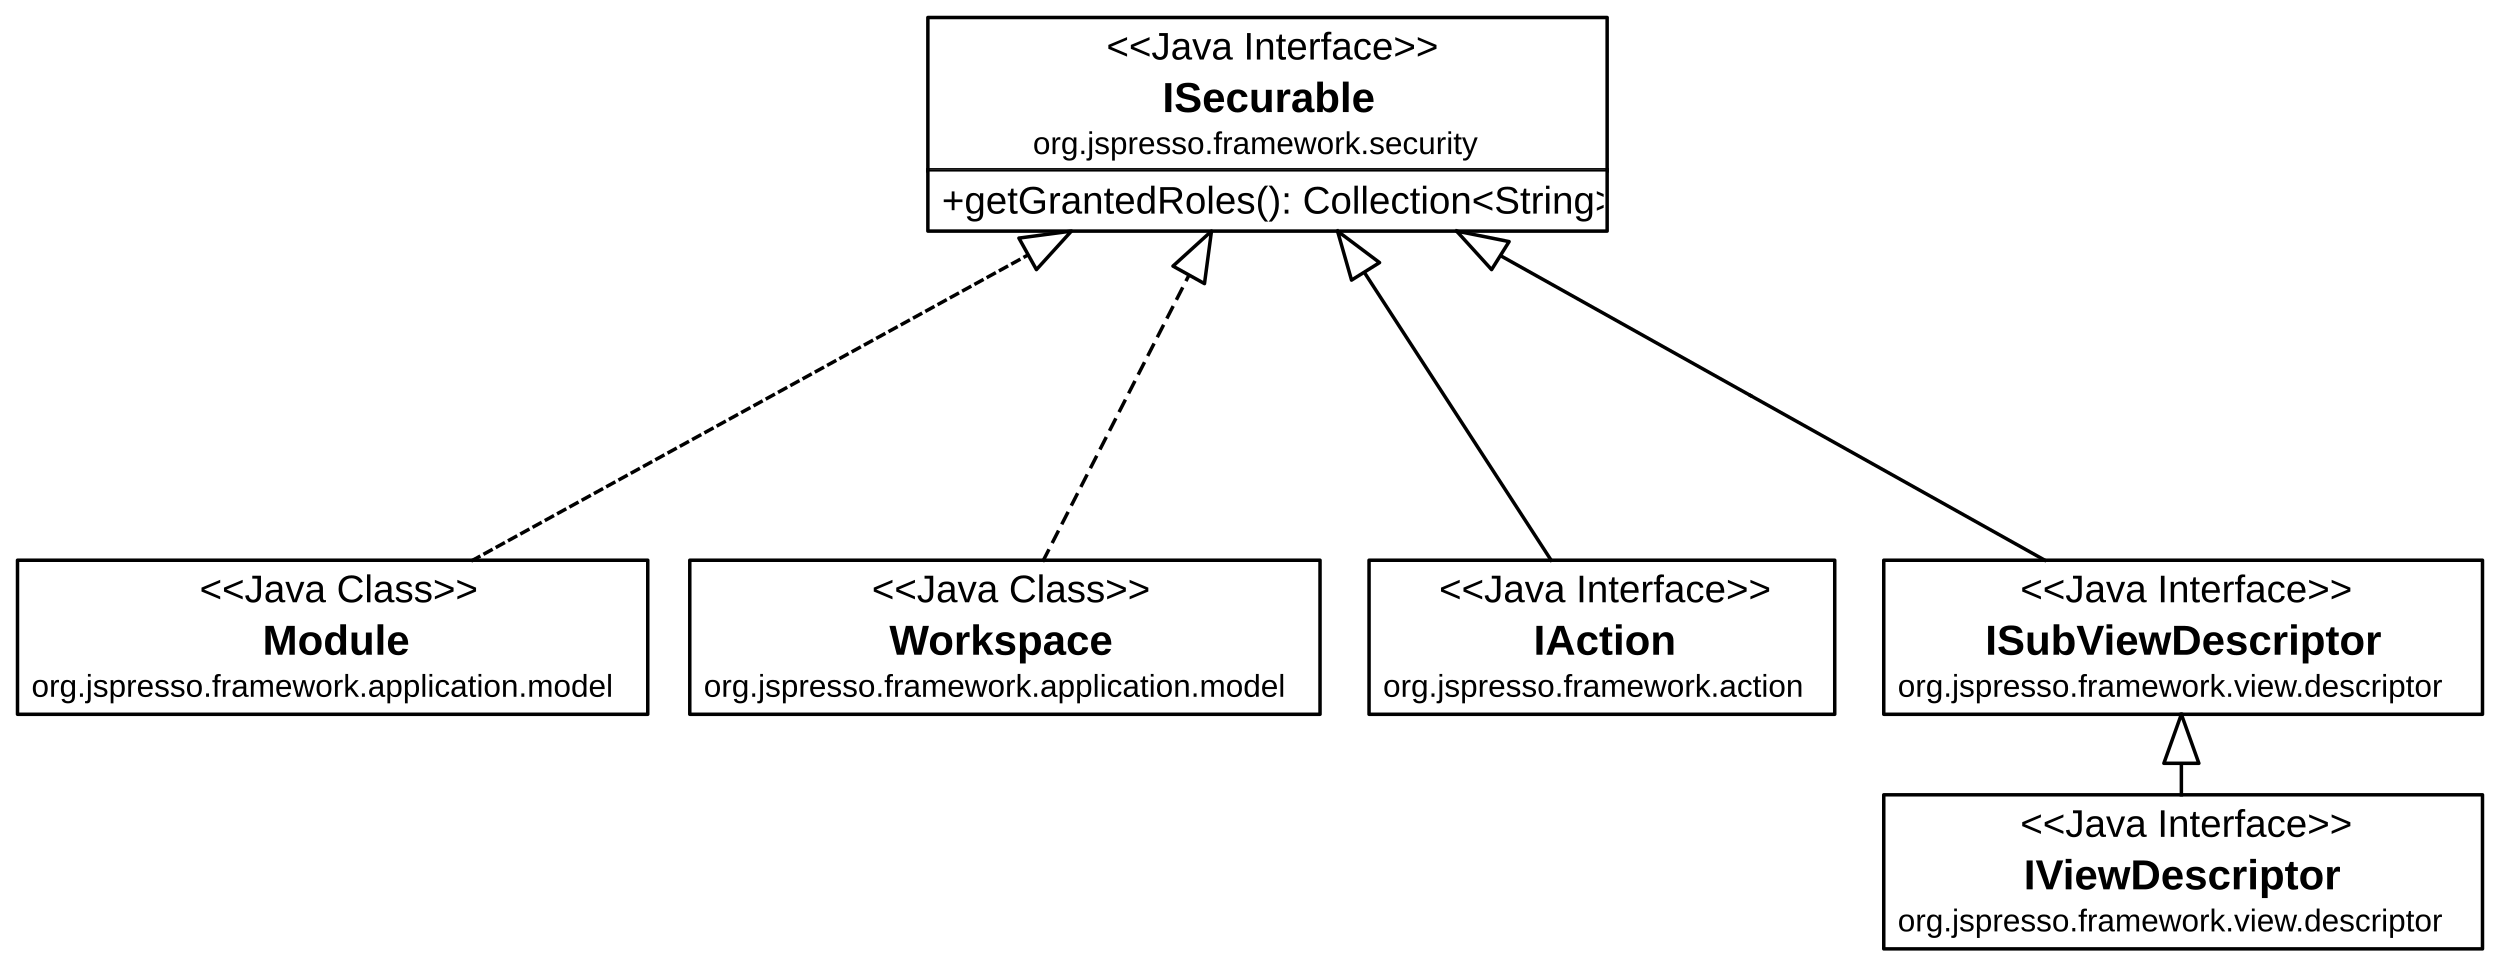
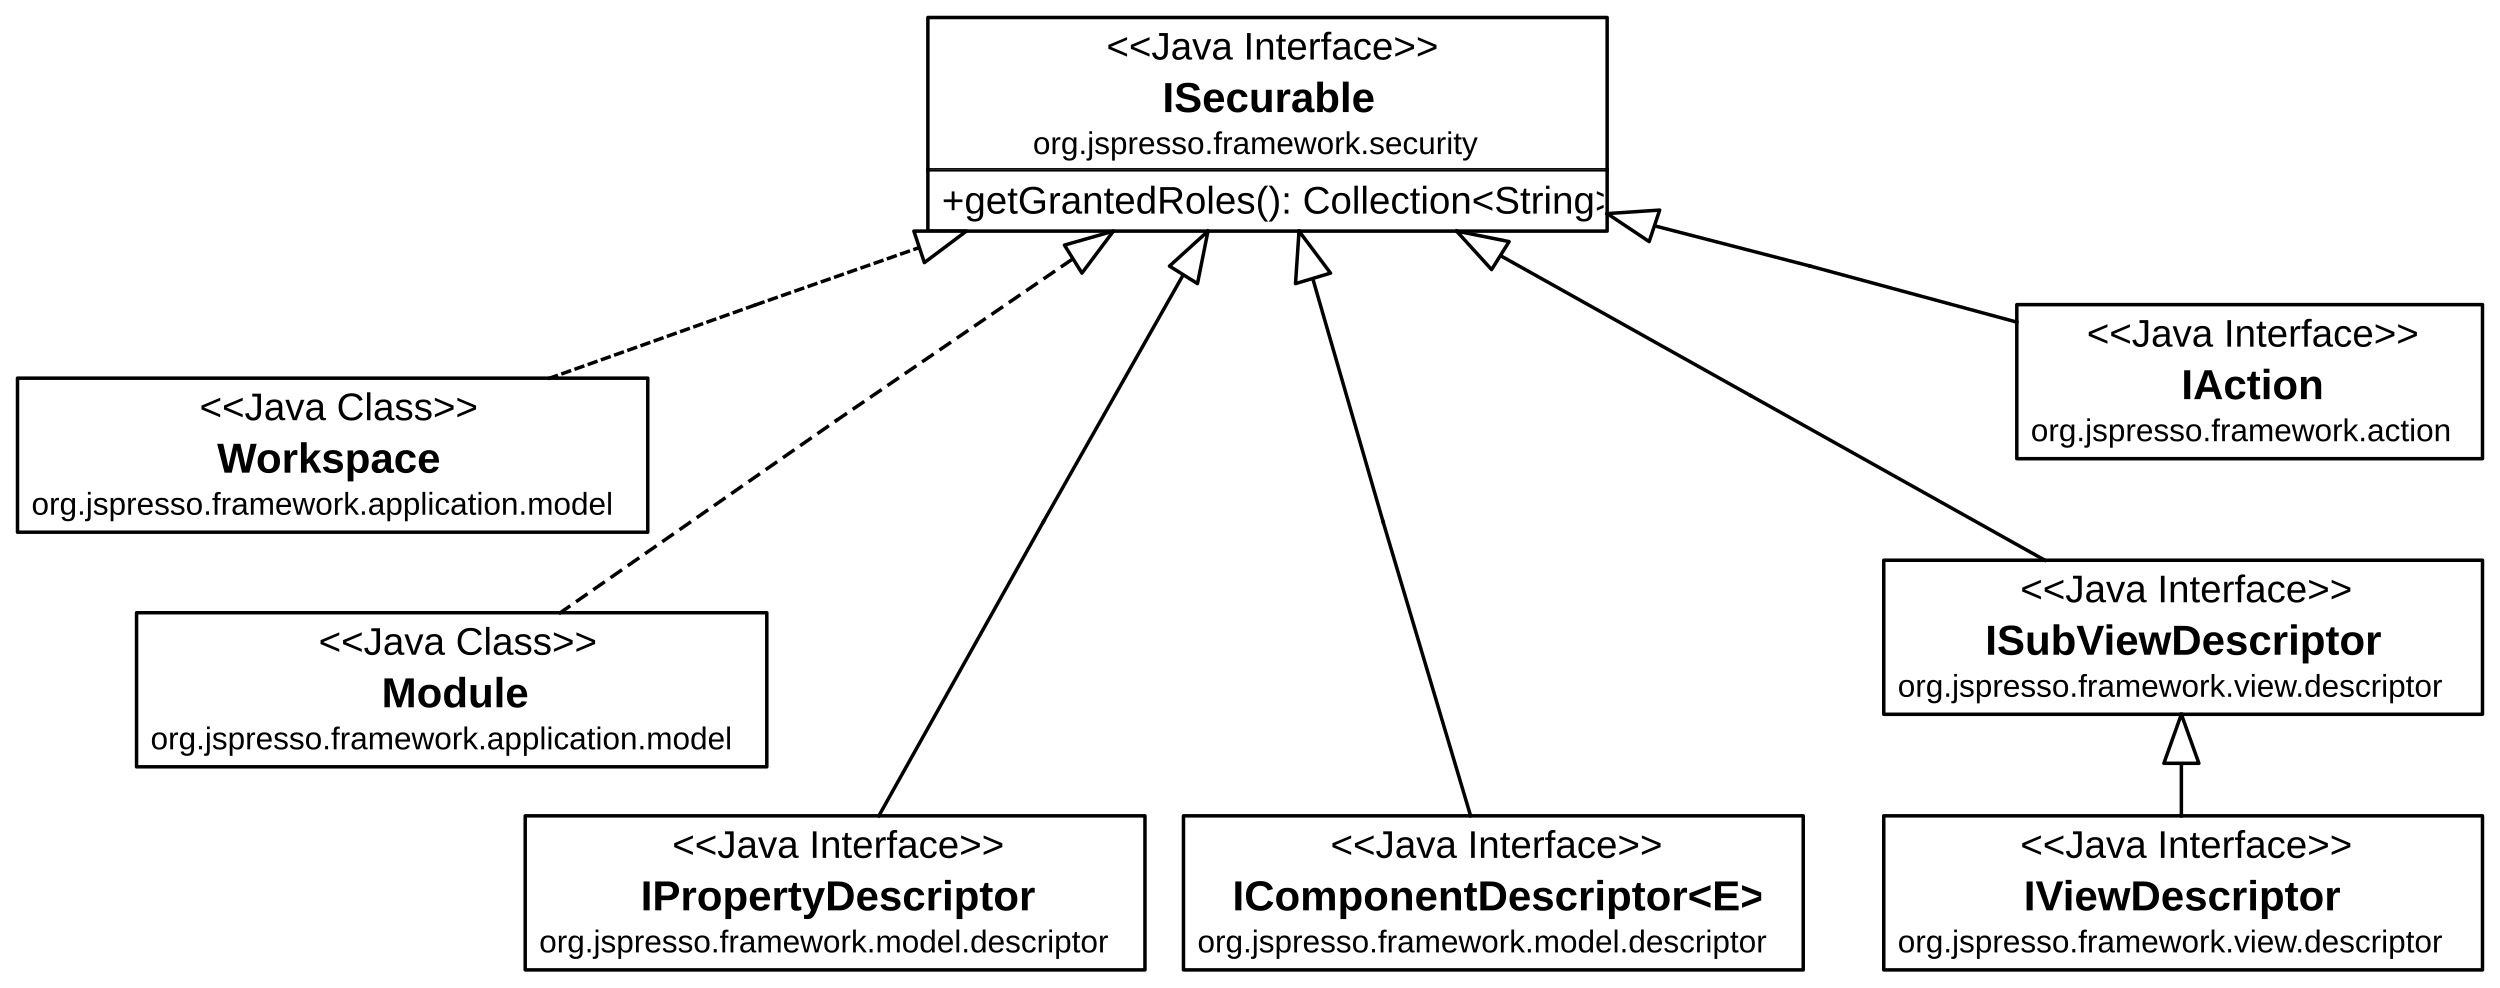
- <svg xmlns="http://www.w3.org/2000/svg" stroke-dasharray="none" shape-rendering="auto" font-family="'Dialog'" width="714" text-rendering="auto" fill-opacity="1" contentScriptType="text/ecmascript" color-interpolation="auto" color-rendering="auto" preserveAspectRatio="xMidYMid meet" font-size="12" fill="black" stroke="black" image-rendering="auto" stroke-miterlimit="10" zoomAndPan="magnify" version="1.0" stroke-linecap="square" stroke-linejoin="miter" contentStyleType="text/css" font-style="normal" height="276" stroke-width="1" stroke-dashoffset="0" font-weight="normal" stroke-opacity="1">
+ <svg xmlns="http://www.w3.org/2000/svg" stroke-dasharray="none" shape-rendering="auto" font-family="'Dialog'" width="714" text-rendering="auto" fill-opacity="1" contentScriptType="text/ecmascript" color-interpolation="auto" color-rendering="auto" preserveAspectRatio="xMidYMid meet" font-size="12" fill="black" stroke="black" image-rendering="auto" stroke-miterlimit="10" zoomAndPan="magnify" version="1.0" stroke-linecap="square" stroke-linejoin="miter" contentStyleType="text/css" font-style="normal" height="282" stroke-width="1" stroke-dashoffset="0" font-weight="normal" stroke-opacity="1">
  <defs id="genericDefs" />
  <g>
    <defs id="defs1">
      <clipPath clipPathUnits="userSpaceOnUse" id="clipPath1">
        <path d="M264 4 L460 4 L460 50 L264 50 L264 4 Z" />
      </clipPath>
      <clipPath clipPathUnits="userSpaceOnUse" id="clipPath2">
        <path d="M313 5 L411 5 L411 21 L313 21 L313 5 Z" />
      </clipPath>
      <clipPath clipPathUnits="userSpaceOnUse" id="clipPath3">
        <path d="M329 19 L395 19 L395 36 L329 36 L329 19 Z" />
      </clipPath>
      <clipPath clipPathUnits="userSpaceOnUse" id="clipPath4">
        <path d="M292 34 L432 34 L432 48 L292 48 L292 34 Z" />
      </clipPath>
      <clipPath clipPathUnits="userSpaceOnUse" id="clipPath5">
        <path d="M264 48 L460 48 L460 67 L264 67 L264 48 Z" />
      </clipPath>
      <clipPath clipPathUnits="userSpaceOnUse" id="clipPath6">
        <path d="M266 49 L458 49 L458 65 L266 65 L266 49 Z" />
      </clipPath>
      <clipPath clipPathUnits="userSpaceOnUse" id="clipPath7">
-         <path d="M4 159 L186 159 L186 205 L4 205 L4 159 Z" />
+         <path d="M38 174 L220 174 L220 220 L38 220 L38 174 Z" />
      </clipPath>
      <clipPath clipPathUnits="userSpaceOnUse" id="clipPath8">
-         <path d="M54 160 L136 160 L136 176 L54 176 L54 160 Z" />
+         <path d="M88 175 L170 175 L170 191 L88 191 L88 175 Z" />
      </clipPath>
      <clipPath clipPathUnits="userSpaceOnUse" id="clipPath9">
-         <path d="M72 174 L118 174 L118 191 L72 191 L72 174 Z" />
+         <path d="M106 189 L152 189 L152 206 L106 206 L106 189 Z" />
      </clipPath>
      <clipPath clipPathUnits="userSpaceOnUse" id="clipPath10">
-         <path d="M6 189 L184 189 L184 203 L6 203 L6 189 Z" />
+         <path d="M40 204 L218 204 L218 218 L40 218 L40 204 Z" />
      </clipPath>
      <clipPath clipPathUnits="userSpaceOnUse" id="clipPath11">
-         <path d="M196 159 L378 159 L378 205 L196 205 L196 159 Z" />
+         <path d="M4 107 L186 107 L186 153 L4 153 L4 107 Z" />
      </clipPath>
      <clipPath clipPathUnits="userSpaceOnUse" id="clipPath12">
-         <path d="M246 160 L328 160 L328 176 L246 176 L246 160 Z" />
+         <path d="M54 108 L136 108 L136 124 L54 124 L54 108 Z" />
      </clipPath>
      <clipPath clipPathUnits="userSpaceOnUse" id="clipPath13">
-         <path d="M251 174 L322 174 L322 191 L251 191 L251 174 Z" />
+         <path d="M59 122 L130 122 L130 139 L59 139 L59 122 Z" />
      </clipPath>
      <clipPath clipPathUnits="userSpaceOnUse" id="clipPath14">
-         <path d="M198 189 L376 189 L376 203 L198 203 L198 189 Z" />
+         <path d="M6 137 L184 137 L184 151 L6 151 L6 137 Z" />
      </clipPath>
      <clipPath clipPathUnits="userSpaceOnUse" id="clipPath15">
-         <path d="M390 159 L525 159 L525 205 L390 205 L390 159 Z" />
+         <path d="M575 86 L710 86 L710 132 L575 132 L575 86 Z" />
      </clipPath>
      <clipPath clipPathUnits="userSpaceOnUse" id="clipPath16">
-         <path d="M408 160 L506 160 L506 176 L408 176 L408 160 Z" />
+         <path d="M593 87 L691 87 L691 103 L593 103 L593 87 Z" />
      </clipPath>
      <clipPath clipPathUnits="userSpaceOnUse" id="clipPath17">
-         <path d="M435 174 L479 174 L479 191 L435 191 L435 174 Z" />
+         <path d="M620 101 L664 101 L664 118 L620 118 L620 101 Z" />
      </clipPath>
      <clipPath clipPathUnits="userSpaceOnUse" id="clipPath18">
-         <path d="M392 189 L523 189 L523 203 L392 203 L392 189 Z" />
+         <path d="M577 116 L708 116 L708 130 L577 130 L577 116 Z" />
      </clipPath>
      <clipPath clipPathUnits="userSpaceOnUse" id="clipPath19">
-         <path d="M537 226 L710 226 L710 272 L537 272 L537 226 Z" />
+         <path d="M537 232 L710 232 L710 278 L537 278 L537 232 Z" />
      </clipPath>
      <clipPath clipPathUnits="userSpaceOnUse" id="clipPath20">
-         <path d="M574 227 L672 227 L672 243 L574 243 L574 227 Z" />
+         <path d="M574 233 L672 233 L672 249 L574 249 L574 233 Z" />
      </clipPath>
      <clipPath clipPathUnits="userSpaceOnUse" id="clipPath21">
-         <path d="M575 241 L671 241 L671 258 L575 258 L575 241 Z" />
+         <path d="M575 247 L671 247 L671 264 L575 264 L575 247 Z" />
      </clipPath>
      <clipPath clipPathUnits="userSpaceOnUse" id="clipPath22">
-         <path d="M539 256 L708 256 L708 270 L539 270 L539 256 Z" />
+         <path d="M539 262 L708 262 L708 276 L539 276 L539 262 Z" />
      </clipPath>
      <clipPath clipPathUnits="userSpaceOnUse" id="clipPath23">
        <path d="M537 159 L710 159 L710 205 L537 205 L537 159 Z" />
      </clipPath>
      <clipPath clipPathUnits="userSpaceOnUse" id="clipPath24">
        <path d="M574 160 L672 160 L672 176 L574 176 L574 160 Z" />
      </clipPath>
      <clipPath clipPathUnits="userSpaceOnUse" id="clipPath25">
        <path d="M564 174 L682 174 L682 191 L564 191 L564 174 Z" />
      </clipPath>
      <clipPath clipPathUnits="userSpaceOnUse" id="clipPath26">
        <path d="M539 189 L708 189 L708 203 L539 203 L539 189 Z" />
      </clipPath>
      <clipPath clipPathUnits="userSpaceOnUse" id="clipPath27">
-         <path d="M381 65 L445 65 L445 162 L381 162 L381 65 Z" />
+         <path d="M149 232 L328 232 L328 278 L149 278 L149 232 Z" />
      </clipPath>
      <clipPath clipPathUnits="userSpaceOnUse" id="clipPath28">
-         <path d="M381 65 L396 65 L396 82 L381 82 L381 65 Z" />
+         <path d="M189 233 L287 233 L287 249 L189 249 L189 233 Z" />
      </clipPath>
      <clipPath clipPathUnits="userSpaceOnUse" id="clipPath29">
-         <path d="M297 65 L348 65 L348 162 L297 162 L297 65 Z" />
+         <path d="M180 247 L297 247 L297 264 L180 264 L180 247 Z" />
      </clipPath>
      <clipPath clipPathUnits="userSpaceOnUse" id="clipPath30">
-         <path d="M334 65 L348 65 L348 83 L334 83 L334 65 Z" />
+         <path d="M151 262 L326 262 L326 276 L151 276 L151 262 Z" />
      </clipPath>
      <clipPath clipPathUnits="userSpaceOnUse" id="clipPath31">
-         <path d="M134 65 L308 65 L308 162 L134 162 L134 65 Z" />
+         <path d="M337 232 L516 232 L516 278 L337 278 L337 232 Z" />
      </clipPath>
      <clipPath clipPathUnits="userSpaceOnUse" id="clipPath32">
-         <path d="M290 65 L308 65 L308 79 L290 79 L290 65 Z" />
+         <path d="M377 233 L475 233 L475 249 L377 249 L377 233 Z" />
      </clipPath>
      <clipPath clipPathUnits="userSpaceOnUse" id="clipPath33">
+         <path d="M349 247 L503 247 L503 264 L349 264 L349 247 Z" />
+       </clipPath>
+       <clipPath clipPathUnits="userSpaceOnUse" id="clipPath34">
+         <path d="M339 262 L514 262 L514 276 L339 276 L339 262 Z" />
+       </clipPath>
+       <clipPath clipPathUnits="userSpaceOnUse" id="clipPath35">
+         <path d="M159 65 L320 65 L320 177 L159 177 L159 65 Z" />
+       </clipPath>
+       <clipPath clipPathUnits="userSpaceOnUse" id="clipPath36">
+         <path d="M303 65 L320 65 L320 80 L303 80 L303 65 Z" />
+       </clipPath>
+       <clipPath clipPathUnits="userSpaceOnUse" id="clipPath37">
        <path d="M415 65 L586 65 L586 162 L415 162 L415 65 Z" />
      </clipPath>
-       <clipPath clipPathUnits="userSpaceOnUse" id="clipPath34">
+       <clipPath clipPathUnits="userSpaceOnUse" id="clipPath38">
        <path d="M415 65 L433 65 L433 79 L415 79 L415 65 Z" />
      </clipPath>
-       <clipPath clipPathUnits="userSpaceOnUse" id="clipPath35">
-         <path d="M617 203 L630 203 L630 229 L617 229 L617 203 Z" />
-       </clipPath>
-       <clipPath clipPathUnits="userSpaceOnUse" id="clipPath36">
+       <clipPath clipPathUnits="userSpaceOnUse" id="clipPath39">
+         <path d="M458 59 L578 59 L578 94 L458 94 L458 59 Z" />
+       </clipPath>
+       <clipPath clipPathUnits="userSpaceOnUse" id="clipPath40">
+         <path d="M458 59 L476 59 L476 71 L458 71 L458 59 Z" />
+       </clipPath>
+       <clipPath clipPathUnits="userSpaceOnUse" id="clipPath41">
+         <path d="M156 65 L278 65 L278 110 L156 110 L156 65 Z" />
+       </clipPath>
+       <clipPath clipPathUnits="userSpaceOnUse" id="clipPath42">
+         <path d="M260 65 L278 65 L278 77 L260 77 L260 65 Z" />
+       </clipPath>
+       <clipPath clipPathUnits="userSpaceOnUse" id="clipPath43">
+         <path d="M250 65 L347 65 L347 235 L250 235 L250 65 Z" />
+       </clipPath>
+       <clipPath clipPathUnits="userSpaceOnUse" id="clipPath44">
+         <path d="M333 65 L347 65 L347 83 L333 83 L333 65 Z" />
+       </clipPath>
+       <clipPath clipPathUnits="userSpaceOnUse" id="clipPath45">
+         <path d="M369 65 L422 65 L422 235 L369 235 L369 65 Z" />
+       </clipPath>
+       <clipPath clipPathUnits="userSpaceOnUse" id="clipPath46">
+         <path d="M369 65 L382 65 L382 83 L369 83 L369 65 Z" />
+       </clipPath>
+       <clipPath clipPathUnits="userSpaceOnUse" id="clipPath47">
+         <path d="M617 203 L630 203 L630 235 L617 235 L617 203 Z" />
+       </clipPath>
+       <clipPath clipPathUnits="userSpaceOnUse" id="clipPath48">
        <path d="M617 203 L630 203 L630 220 L617 220 L617 203 Z" />
      </clipPath>
    </defs>
    <g font-size="11" fill="white" font-family="'Tahoma'" stroke-linejoin="round" stroke="white" stroke-miterlimit="0">
-       <rect width="974" x="0" height="672" y="0" stroke="none" />
+       <rect width="977" x="0" height="533" y="0" stroke="none" />
      <rect x="265" y="5" clip-path="url(#clipPath1)" width="194" height="44" stroke="none" />
      <rect x="265" y="5" clip-path="url(#clipPath1)" fill="none" width="194" height="44" stroke="black" />
      <text x="316" y="17" clip-path="url(#clipPath2)" fill="black" font-family="'Arial'" stroke="none" xml:space="preserve">&lt;&lt;Java Interface&gt;&gt;</text>
    </g>
    <g stroke-miterlimit="0" font-weight="bold" font-family="'Arial'" stroke-linejoin="round">
      <text xml:space="preserve" x="332" y="32" clip-path="url(#clipPath3)" stroke="none">ISecurable</text>
      <text font-size="9" x="295" y="44" clip-path="url(#clipPath4)" stroke="none" font-weight="normal" xml:space="preserve">org.jspresso.framework.security</text>
    </g>
    <g font-size="11" fill="white" font-family="'Tahoma'" stroke-linejoin="round" stroke="white" stroke-miterlimit="0">
      <rect x="265" y="49" clip-path="url(#clipPath5)" width="194" height="17" stroke="none" />
      <rect x="265" y="48" clip-path="url(#clipPath5)" fill="none" width="194" height="18" stroke="black" />
      <text x="269" y="61" clip-path="url(#clipPath6)" fill="black" font-family="'Arial'" stroke="none" xml:space="preserve">+getGrantedRoles(): Collection&lt;String&gt;</text>
-       <rect x="5" y="160" clip-path="url(#clipPath7)" width="180" height="44" stroke="none" />
-       <rect x="5" y="160" clip-path="url(#clipPath7)" fill="none" width="180" height="44" stroke="black" />
-       <text x="57" y="172" clip-path="url(#clipPath8)" fill="black" font-family="'Arial'" stroke="none" xml:space="preserve">&lt;&lt;Java Class&gt;&gt;</text>
-     </g>
-     <g stroke-miterlimit="0" font-weight="bold" font-family="'Arial'" stroke-linejoin="round">
-       <text xml:space="preserve" x="75" y="187" clip-path="url(#clipPath9)" stroke="none">Module</text>
-       <text font-size="9" x="9" y="199" clip-path="url(#clipPath10)" stroke="none" font-weight="normal" xml:space="preserve">org.jspresso.framework.application.model</text>
-     </g>
-     <g font-size="11" fill="white" font-family="'Tahoma'" stroke-linejoin="round" stroke="white" stroke-miterlimit="0">
-       <rect x="197" y="160" clip-path="url(#clipPath11)" width="180" height="44" stroke="none" />
-       <rect x="197" y="160" clip-path="url(#clipPath11)" fill="none" width="180" height="44" stroke="black" />
-       <text x="249" y="172" clip-path="url(#clipPath12)" fill="black" font-family="'Arial'" stroke="none" xml:space="preserve">&lt;&lt;Java Class&gt;&gt;</text>
-     </g>
-     <g stroke-miterlimit="0" font-weight="bold" font-family="'Arial'" stroke-linejoin="round">
-       <text xml:space="preserve" x="254" y="187" clip-path="url(#clipPath13)" stroke="none">Workspace</text>
-       <text font-size="9" x="201" y="199" clip-path="url(#clipPath14)" stroke="none" font-weight="normal" xml:space="preserve">org.jspresso.framework.application.model</text>
-     </g>
-     <g font-size="11" fill="white" font-family="'Tahoma'" stroke-linejoin="round" stroke="white" stroke-miterlimit="0">
-       <rect x="391" y="160" clip-path="url(#clipPath15)" width="133" height="44" stroke="none" />
-       <rect x="391" y="160" clip-path="url(#clipPath15)" fill="none" width="133" height="44" stroke="black" />
-       <text x="411" y="172" clip-path="url(#clipPath16)" fill="black" font-family="'Arial'" stroke="none" xml:space="preserve">&lt;&lt;Java Interface&gt;&gt;</text>
-     </g>
-     <g stroke-miterlimit="0" font-weight="bold" font-family="'Arial'" stroke-linejoin="round">
-       <text xml:space="preserve" x="438" y="187" clip-path="url(#clipPath17)" stroke="none">IAction</text>
-       <text font-size="9" x="395" y="199" clip-path="url(#clipPath18)" stroke="none" font-weight="normal" xml:space="preserve">org.jspresso.framework.action</text>
-     </g>
-     <g font-size="11" fill="white" font-family="'Tahoma'" stroke-linejoin="round" stroke="white" stroke-miterlimit="0">
-       <rect x="538" y="227" clip-path="url(#clipPath19)" width="171" height="44" stroke="none" />
-       <rect x="538" y="227" clip-path="url(#clipPath19)" fill="none" width="171" height="44" stroke="black" />
-       <text x="577" y="239" clip-path="url(#clipPath20)" fill="black" font-family="'Arial'" stroke="none" xml:space="preserve">&lt;&lt;Java Interface&gt;&gt;</text>
-     </g>
-     <g stroke-miterlimit="0" font-weight="bold" font-family="'Arial'" stroke-linejoin="round">
-       <text xml:space="preserve" x="578" y="254" clip-path="url(#clipPath21)" stroke="none">IViewDescriptor</text>
-       <text font-size="9" x="542" y="266" clip-path="url(#clipPath22)" stroke="none" font-weight="normal" xml:space="preserve">org.jspresso.framework.view.descriptor</text>
+       <rect x="39" y="175" clip-path="url(#clipPath7)" width="180" height="44" stroke="none" />
+       <rect x="39" y="175" clip-path="url(#clipPath7)" fill="none" width="180" height="44" stroke="black" />
+       <text x="91" y="187" clip-path="url(#clipPath8)" fill="black" font-family="'Arial'" stroke="none" xml:space="preserve">&lt;&lt;Java Class&gt;&gt;</text>
+     </g>
+     <g stroke-miterlimit="0" font-weight="bold" font-family="'Arial'" stroke-linejoin="round">
+       <text xml:space="preserve" x="109" y="202" clip-path="url(#clipPath9)" stroke="none">Module</text>
+       <text font-size="9" x="43" y="214" clip-path="url(#clipPath10)" stroke="none" font-weight="normal" xml:space="preserve">org.jspresso.framework.application.model</text>
+     </g>
+     <g font-size="11" fill="white" font-family="'Tahoma'" stroke-linejoin="round" stroke="white" stroke-miterlimit="0">
+       <rect x="5" y="108" clip-path="url(#clipPath11)" width="180" height="44" stroke="none" />
+       <rect x="5" y="108" clip-path="url(#clipPath11)" fill="none" width="180" height="44" stroke="black" />
+       <text x="57" y="120" clip-path="url(#clipPath12)" fill="black" font-family="'Arial'" stroke="none" xml:space="preserve">&lt;&lt;Java Class&gt;&gt;</text>
+     </g>
+     <g stroke-miterlimit="0" font-weight="bold" font-family="'Arial'" stroke-linejoin="round">
+       <text xml:space="preserve" x="62" y="135" clip-path="url(#clipPath13)" stroke="none">Workspace</text>
+       <text font-size="9" x="9" y="147" clip-path="url(#clipPath14)" stroke="none" font-weight="normal" xml:space="preserve">org.jspresso.framework.application.model</text>
+     </g>
+     <g font-size="11" fill="white" font-family="'Tahoma'" stroke-linejoin="round" stroke="white" stroke-miterlimit="0">
+       <rect x="576" y="87" clip-path="url(#clipPath15)" width="133" height="44" stroke="none" />
+       <rect x="576" y="87" clip-path="url(#clipPath15)" fill="none" width="133" height="44" stroke="black" />
+       <text x="596" y="99" clip-path="url(#clipPath16)" fill="black" font-family="'Arial'" stroke="none" xml:space="preserve">&lt;&lt;Java Interface&gt;&gt;</text>
+     </g>
+     <g stroke-miterlimit="0" font-weight="bold" font-family="'Arial'" stroke-linejoin="round">
+       <text xml:space="preserve" x="623" y="114" clip-path="url(#clipPath17)" stroke="none">IAction</text>
+       <text font-size="9" x="580" y="126" clip-path="url(#clipPath18)" stroke="none" font-weight="normal" xml:space="preserve">org.jspresso.framework.action</text>
+     </g>
+     <g font-size="11" fill="white" font-family="'Tahoma'" stroke-linejoin="round" stroke="white" stroke-miterlimit="0">
+       <rect x="538" y="233" clip-path="url(#clipPath19)" width="171" height="44" stroke="none" />
+       <rect x="538" y="233" clip-path="url(#clipPath19)" fill="none" width="171" height="44" stroke="black" />
+       <text x="577" y="245" clip-path="url(#clipPath20)" fill="black" font-family="'Arial'" stroke="none" xml:space="preserve">&lt;&lt;Java Interface&gt;&gt;</text>
+     </g>
+     <g stroke-miterlimit="0" font-weight="bold" font-family="'Arial'" stroke-linejoin="round">
+       <text xml:space="preserve" x="578" y="260" clip-path="url(#clipPath21)" stroke="none">IViewDescriptor</text>
+       <text font-size="9" x="542" y="272" clip-path="url(#clipPath22)" stroke="none" font-weight="normal" xml:space="preserve">org.jspresso.framework.view.descriptor</text>
    </g>
    <g font-size="11" fill="white" font-family="'Tahoma'" stroke-linejoin="round" stroke="white" stroke-miterlimit="0">
      <rect x="538" y="160" clip-path="url(#clipPath23)" width="171" height="44" stroke="none" />
      <rect x="538" y="160" clip-path="url(#clipPath23)" fill="none" width="171" height="44" stroke="black" />
      <text x="577" y="172" clip-path="url(#clipPath24)" fill="black" font-family="'Arial'" stroke="none" xml:space="preserve">&lt;&lt;Java Interface&gt;&gt;</text>
    </g>
    <g stroke-miterlimit="0" font-weight="bold" font-family="'Arial'" stroke-linejoin="round">
      <text xml:space="preserve" x="567" y="187" clip-path="url(#clipPath25)" stroke="none">ISubViewDescriptor</text>
      <text font-size="9" x="542" y="199" clip-path="url(#clipPath26)" stroke="none" font-weight="normal" xml:space="preserve">org.jspresso.framework.view.descriptor</text>
-       <line clip-path="url(#clipPath27)" fill="none" x1="443" x2="382" y1="160" y2="66" />
-     </g>
-     <g font-size="11" fill="white" font-family="'Tahoma'" stroke-linejoin="round" stroke="white" stroke-miterlimit="0">
-       <polygon clip-path="url(#clipPath28)" points=" 382 66 394 75 386 80" stroke="none" />
-       <polygon fill="none" clip-path="url(#clipPath28)" points=" 382 66 394 75 386 80" stroke="black" />
-       <line clip-path="url(#clipPath29)" fill="none" x1="298" x2="346" y1="160" y2="66" stroke-dasharray="3,3" stroke="black" />
-       <polygon clip-path="url(#clipPath30)" points=" 346 66 344 81 335 76" stroke="none" />
-       <polygon fill="none" clip-path="url(#clipPath30)" points=" 346 66 344 81 335 76" stroke="black" />
-       <line clip-path="url(#clipPath31)" fill="none" x1="135" x2="306" y1="160" y2="66" stroke-dasharray="2,2" stroke="black" />
-       <polygon clip-path="url(#clipPath32)" points=" 306 66 296 77 291 68" stroke="none" />
-       <polygon fill="none" clip-path="url(#clipPath32)" points=" 306 66 296 77 291 68" stroke="black" />
-       <line clip-path="url(#clipPath33)" fill="none" x1="584" x2="500" y1="160" y2="113" stroke="black" />
-       <line clip-path="url(#clipPath33)" fill="none" x1="500" x2="416" y1="113" y2="66" stroke="black" />
-       <polygon clip-path="url(#clipPath34)" points=" 416 66 431 69 426 77" stroke="none" />
-       <polygon fill="none" clip-path="url(#clipPath34)" points=" 416 66 431 69 426 77" stroke="black" />
-       <line clip-path="url(#clipPath35)" fill="none" x1="623" x2="623" y1="227" y2="215" stroke="black" />
-       <line clip-path="url(#clipPath35)" fill="none" x1="623" x2="623" y1="215" y2="204" stroke="black" />
-       <polygon clip-path="url(#clipPath36)" points=" 623 204 628 218 618 218" stroke="none" />
-       <polygon fill="none" clip-path="url(#clipPath36)" points=" 623 204 628 218 618 218" stroke="black" />
+     </g>
+     <g font-size="11" fill="white" font-family="'Tahoma'" stroke-linejoin="round" stroke="white" stroke-miterlimit="0">
+       <rect x="150" y="233" clip-path="url(#clipPath27)" width="177" height="44" stroke="none" />
+       <rect x="150" y="233" clip-path="url(#clipPath27)" fill="none" width="177" height="44" stroke="black" />
+       <text x="192" y="245" clip-path="url(#clipPath28)" fill="black" font-family="'Arial'" stroke="none" xml:space="preserve">&lt;&lt;Java Interface&gt;&gt;</text>
+     </g>
+     <g stroke-miterlimit="0" font-weight="bold" font-family="'Arial'" stroke-linejoin="round">
+       <text xml:space="preserve" x="183" y="260" clip-path="url(#clipPath29)" stroke="none">IPropertyDescriptor</text>
+       <text font-size="9" x="154" y="272" clip-path="url(#clipPath30)" stroke="none" font-weight="normal" xml:space="preserve">org.jspresso.framework.model.descriptor</text>
+     </g>
+     <g font-size="11" fill="white" font-family="'Tahoma'" stroke-linejoin="round" stroke="white" stroke-miterlimit="0">
+       <rect x="338" y="233" clip-path="url(#clipPath31)" width="177" height="44" stroke="none" />
+       <rect x="338" y="233" clip-path="url(#clipPath31)" fill="none" width="177" height="44" stroke="black" />
+       <text x="380" y="245" clip-path="url(#clipPath32)" fill="black" font-family="'Arial'" stroke="none" xml:space="preserve">&lt;&lt;Java Interface&gt;&gt;</text>
+     </g>
+     <g stroke-miterlimit="0" font-weight="bold" font-family="'Arial'" stroke-linejoin="round">
+       <text xml:space="preserve" x="352" y="260" clip-path="url(#clipPath33)" stroke="none">IComponentDescriptor&lt;E&gt;</text>
+       <text font-size="9" x="342" y="272" clip-path="url(#clipPath34)" stroke="none" font-weight="normal" xml:space="preserve">org.jspresso.framework.model.descriptor</text>
+     </g>
+     <g stroke-dasharray="3,3" font-size="11" stroke-miterlimit="0" font-family="'Tahoma'" stroke-linejoin="round">
+       <line clip-path="url(#clipPath35)" fill="none" x1="160" x2="239" y1="175" y2="120" />
+       <line clip-path="url(#clipPath35)" fill="none" x1="239" x2="318" y1="120" y2="66" />
+       <polygon fill="white" stroke-dasharray="none" clip-path="url(#clipPath36)" points=" 318 66 309 78 304 70" stroke="none" />
+       <polygon fill="none" stroke-dasharray="none" clip-path="url(#clipPath36)" points=" 318 66 309 78 304 70" />
+       <line clip-path="url(#clipPath37)" fill="none" x1="584" x2="500" y1="160" y2="113" stroke-dasharray="none" />
+       <line clip-path="url(#clipPath37)" fill="none" x1="500" x2="416" y1="113" y2="66" stroke-dasharray="none" />
+       <polygon fill="white" stroke-dasharray="none" clip-path="url(#clipPath38)" points=" 416 66 431 69 426 77" stroke="none" />
+       <polygon fill="none" stroke-dasharray="none" clip-path="url(#clipPath38)" points=" 416 66 431 69 426 77" />
+       <line clip-path="url(#clipPath39)" fill="none" x1="576" x2="517" y1="92" y2="76" stroke-dasharray="none" />
+       <line clip-path="url(#clipPath39)" fill="none" x1="517" x2="459" y1="76" y2="61" stroke-dasharray="none" />
+       <polygon fill="white" stroke-dasharray="none" clip-path="url(#clipPath40)" points=" 459 61 474 60 471 69" stroke="none" />
+       <polygon fill="none" stroke-dasharray="none" clip-path="url(#clipPath40)" points=" 459 61 474 60 471 69" />
+       <line clip-path="url(#clipPath41)" fill="none" x1="157" x2="216" y1="108" y2="87" stroke-dasharray="2,2" />
+       <line clip-path="url(#clipPath41)" fill="none" x1="216" x2="276" y1="87" y2="66" stroke-dasharray="2,2" />
+       <polygon fill="white" stroke-dasharray="none" clip-path="url(#clipPath42)" points=" 276 66 264 75 261 66" stroke="none" />
+       <polygon fill="none" stroke-dasharray="none" clip-path="url(#clipPath42)" points=" 276 66 264 75 261 66" />
+       <line clip-path="url(#clipPath43)" fill="none" x1="251" x2="298" y1="233" y2="149" stroke-dasharray="none" />
+       <line clip-path="url(#clipPath43)" fill="none" x1="298" x2="345" y1="149" y2="66" stroke-dasharray="none" />
+       <polygon fill="white" stroke-dasharray="none" clip-path="url(#clipPath44)" points=" 345 66 342 81 334 76" stroke="none" />
+       <polygon fill="none" stroke-dasharray="none" clip-path="url(#clipPath44)" points=" 345 66 342 81 334 76" />
+       <line clip-path="url(#clipPath45)" fill="none" x1="420" x2="395" y1="233" y2="149" stroke-dasharray="none" />
+       <line clip-path="url(#clipPath45)" fill="none" x1="395" x2="371" y1="149" y2="66" stroke-dasharray="none" />
+       <polygon fill="white" stroke-dasharray="none" clip-path="url(#clipPath46)" points=" 371 66 380 78 370 81" stroke="none" />
+       <polygon fill="none" stroke-dasharray="none" clip-path="url(#clipPath46)" points=" 371 66 380 78 370 81" />
+       <line clip-path="url(#clipPath47)" fill="none" x1="623" x2="623" y1="233" y2="218" stroke-dasharray="none" />
+       <line clip-path="url(#clipPath47)" fill="none" x1="623" x2="623" y1="218" y2="204" stroke-dasharray="none" />
+       <polygon fill="white" stroke-dasharray="none" clip-path="url(#clipPath48)" points=" 623 204 628 218 618 218" stroke="none" />
+       <polygon fill="none" stroke-dasharray="none" clip-path="url(#clipPath48)" points=" 623 204 628 218 618 218" />
    </g>
  </g>
</svg>
